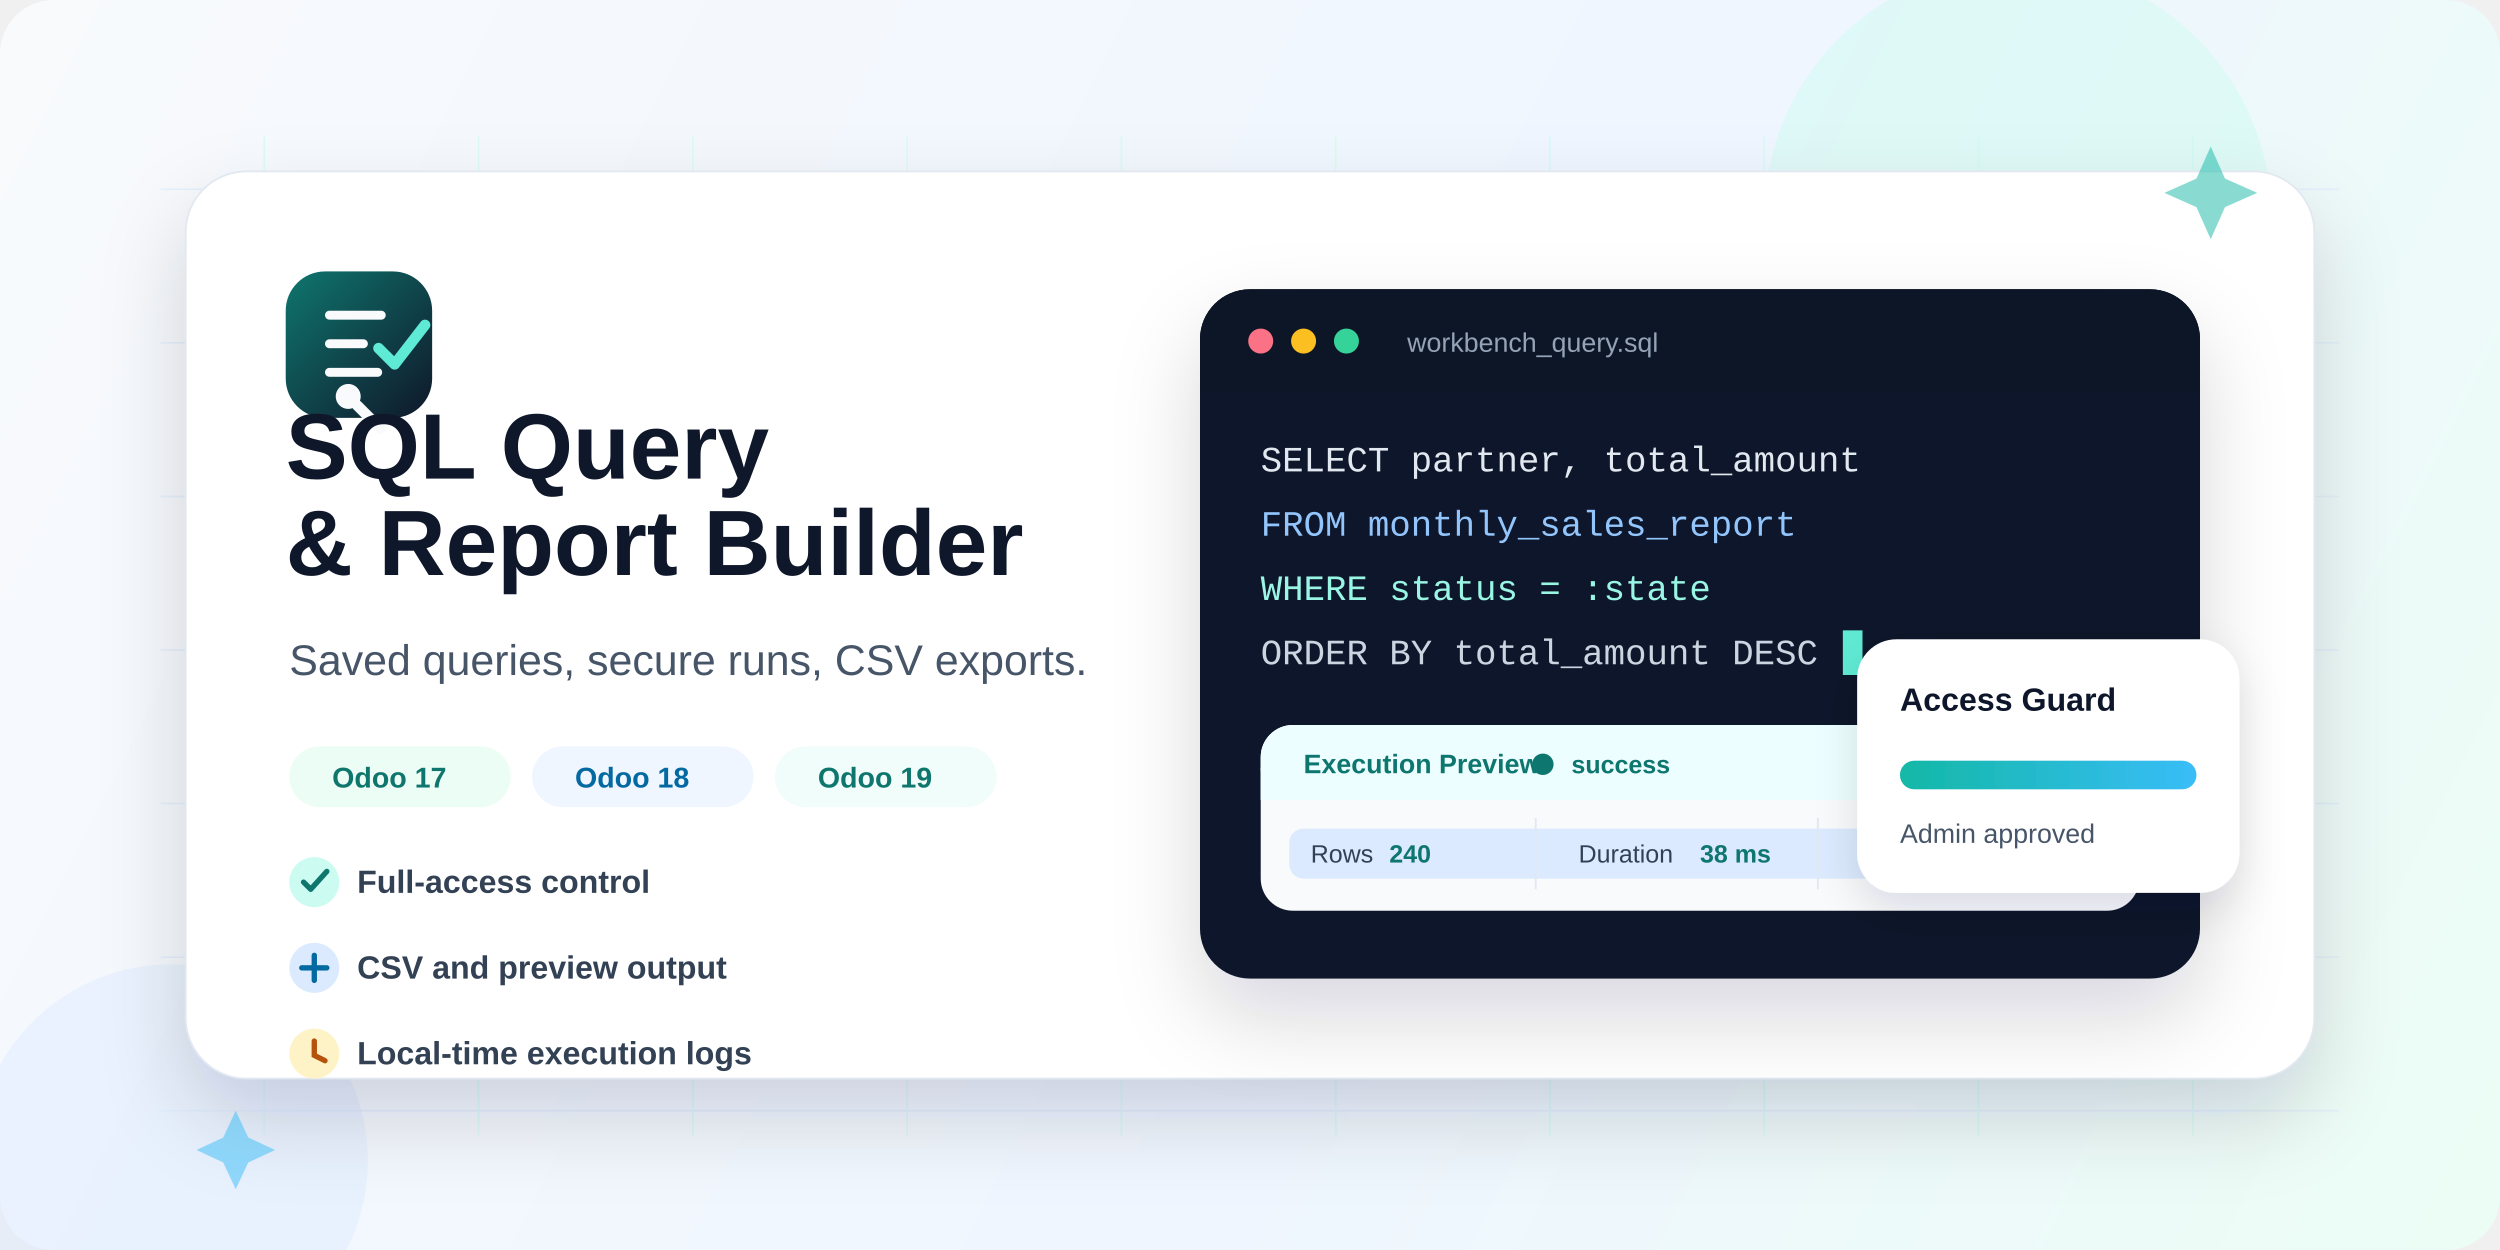
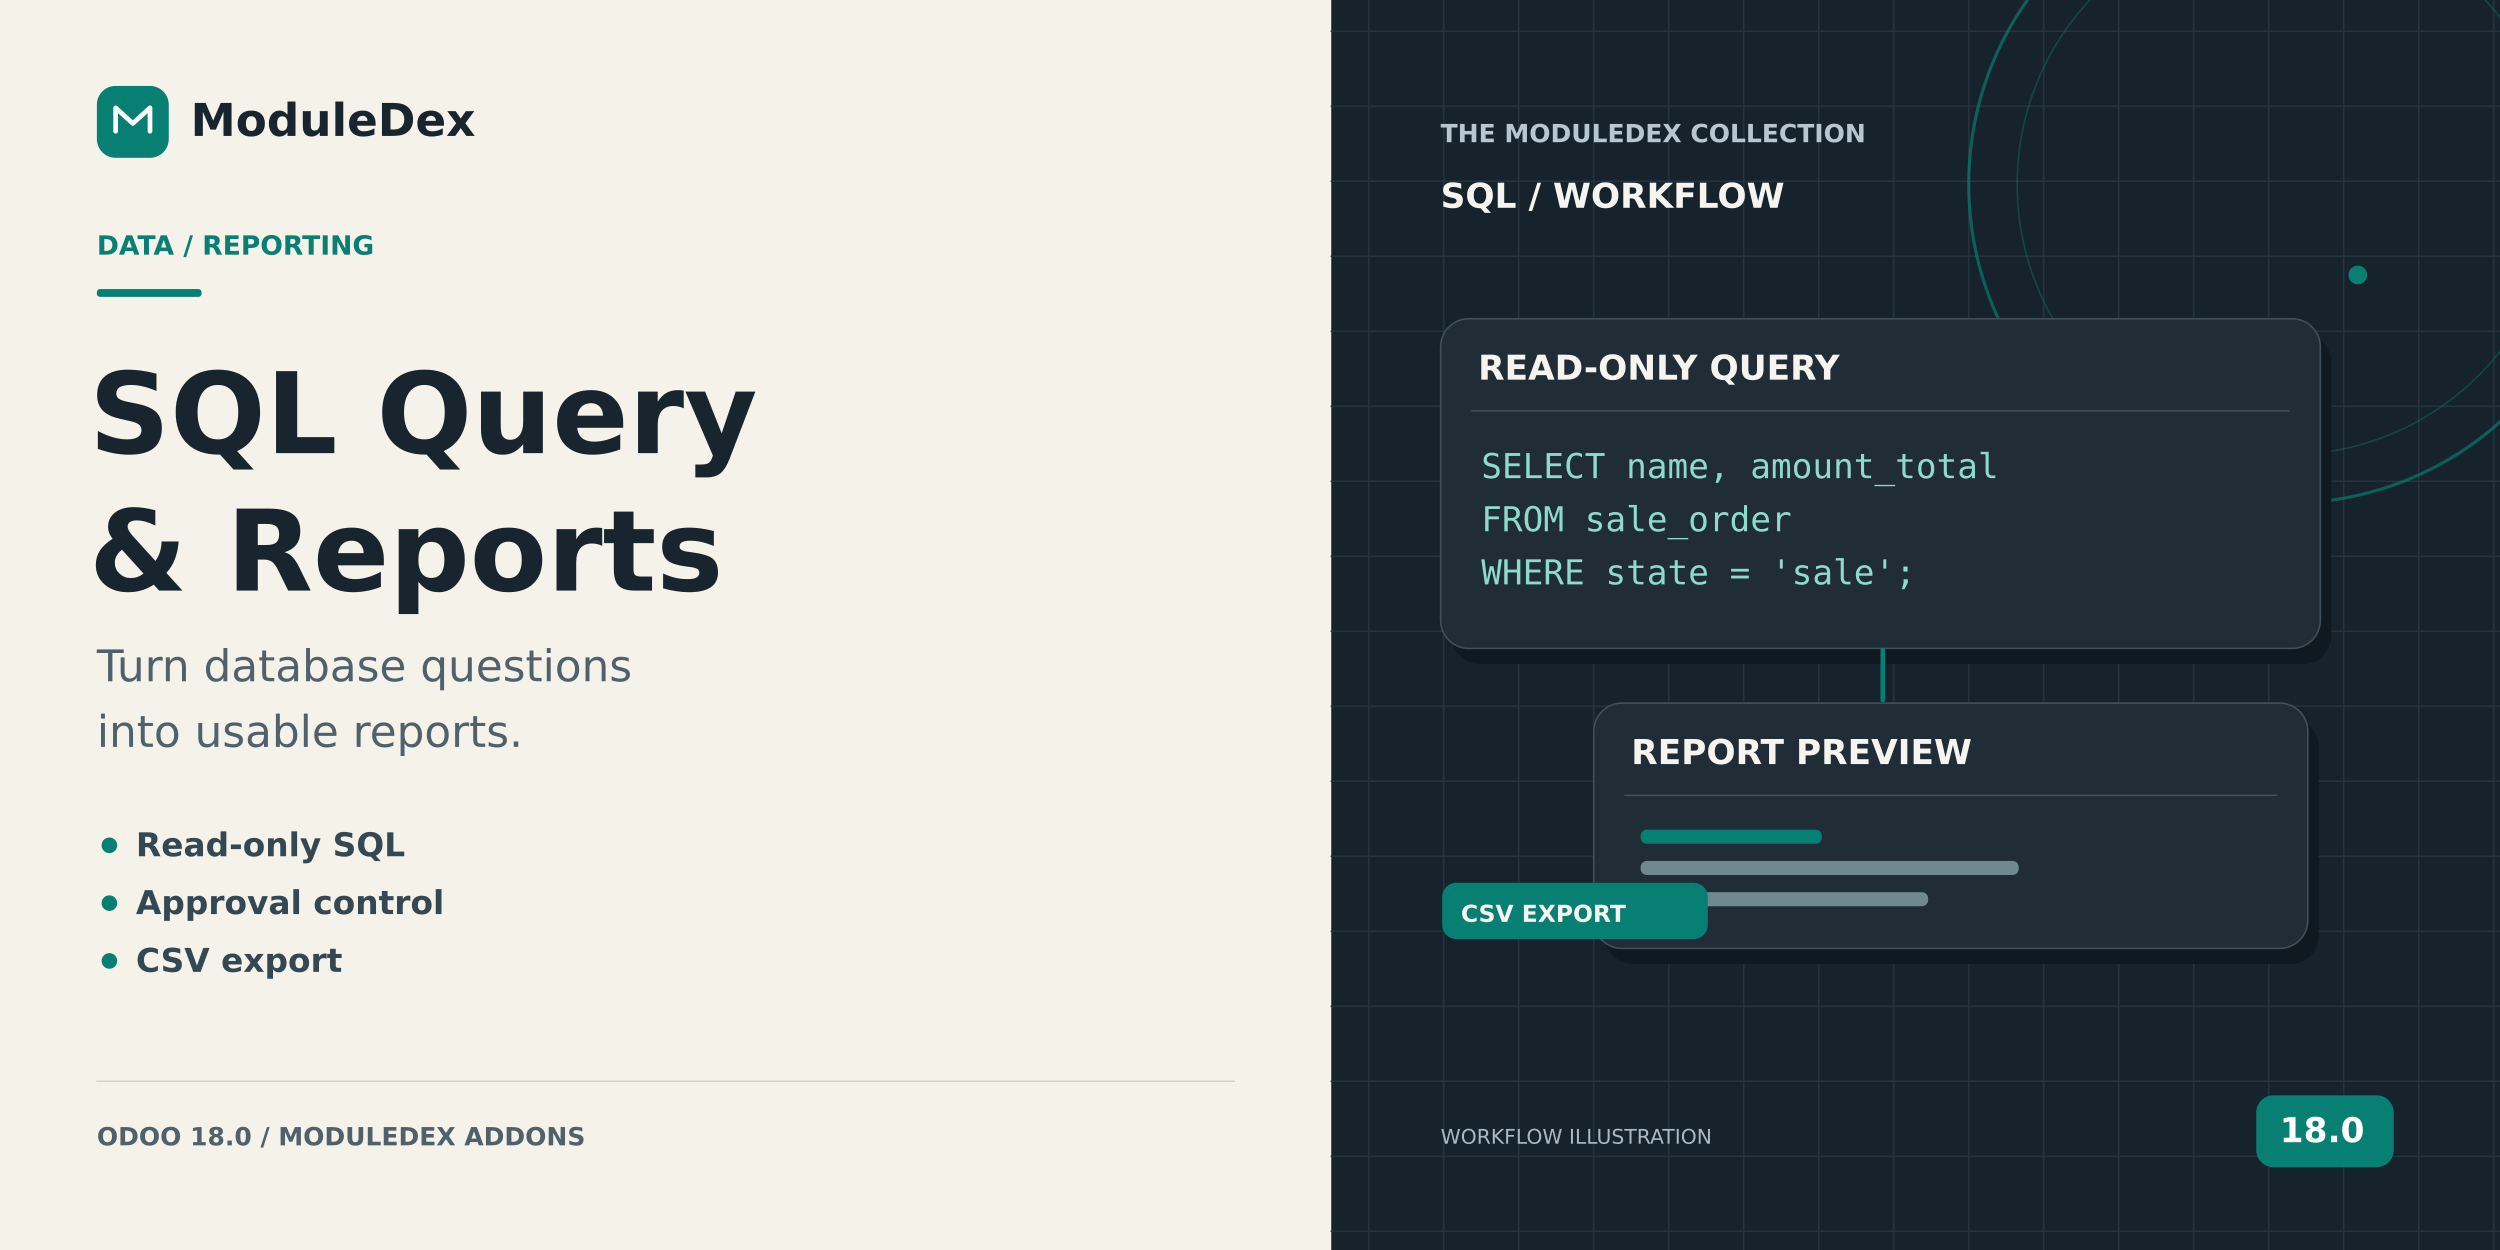
- <svg xmlns="http://www.w3.org/2000/svg" width="1400" height="700" viewBox="0 0 1400 700" role="img" aria-label="SQL Query and Report Builder banner">
-   <defs>
-     <linearGradient id="bg" x1="0" y1="0" x2="1400" y2="700" gradientUnits="userSpaceOnUse">
-       <stop offset="0" stop-color="#f8fafc" />
-       <stop offset="0.58" stop-color="#eff6ff" />
-       <stop offset="1" stop-color="#ecfdf5" />
-     </linearGradient>
-     <linearGradient id="brand" x1="0" y1="0" x2="1" y2="1">
-       <stop offset="0" stop-color="#0f766e" />
-       <stop offset="1" stop-color="#0f172a" />
-     </linearGradient>
-     <linearGradient id="accent" x1="0" y1="0" x2="1" y2="0">
-       <stop offset="0" stop-color="#14b8a6" />
-       <stop offset="1" stop-color="#38bdf8" />
-     </linearGradient>
-     <filter id="soft-shadow" x="-20%" y="-20%" width="140%" height="140%">
-       <feDropShadow dx="0" dy="22" stdDeviation="24" flood-color="#0f172a" flood-opacity="0.16" />
-     </filter>
-     <filter id="small-shadow" x="-20%" y="-20%" width="140%" height="140%">
-       <feDropShadow dx="0" dy="10" stdDeviation="12" flood-color="#0f172a" flood-opacity="0.12" />
-     </filter>
-     <style>
-             
-                 .cursor {
-                     animation: cursorBlink 1.1s steps(2, end) infinite;
-                 }
-                 .status-dot {
-                     animation: statusPulse 2.8s ease-in-out infinite;
-                     transform-origin: center;
-                 }
-                 .progress {
-                     animation: progressBreath 3.8s ease-in-out infinite;
-                     transform-origin: 1036px 304px;
-                 }
-                 .row-glow {
-                     animation: rowGlow 4.2s ease-in-out infinite;
-                 }
-                 .line-one {
-                     animation: codeGlow 5s ease-in-out infinite;
-                 }
-                 .line-two {
-                     animation: codeGlow 5s ease-in-out infinite .35s;
-                 }
-                 .line-three {
-                     animation: codeGlow 5s ease-in-out infinite .7s;
-                 }
-                 .spark {
-                     animation: softFloat 5.5s ease-in-out infinite;
-                 }
-                 .spark.two {
-                     animation-delay: 1.6s;
-                 }
-                 @keyframes cursorBlink {
-                     0%, 45% { opacity: 1; }
-                     46%, 100% { opacity: 0; }
-                 }
-                 @keyframes statusPulse {
-                     0%, 100% { transform: scale(1); opacity: .82; }
-                     50% { transform: scale(1.16); opacity: 1; }
-                 }
-                 @keyframes progressBreath {
-                     0%, 100% { transform: scaleX(.72); }
-                     50% { transform: scaleX(1); }
-                 }
-                 @keyframes rowGlow {
-                     0%, 100% { opacity: .4; }
-                     50% { opacity: 1; }
-                 }
-                 @keyframes codeGlow {
-                     0%, 100% { opacity: .76; }
-                     50% { opacity: 1; }
-                 }
-                 @keyframes softFloat {
-                     0%, 100% { transform: translateY(0); opacity: .44; }
-                     50% { transform: translateY(-8px); opacity: .9; }
-                 }
-                 @media (prefers-reduced-motion: reduce) {
-                     * {
-                         animation: none !important;
-                     }
-                 }
-             
-         </style>
-   </defs>
-   <rect width="1400" height="700" rx="30" fill="url(#bg)" />
-   <g opacity="0.55">
-     <path d="M90 106H1310M90 192H1310M90 278H1310M90 364H1310M90 450H1310M90 536H1310M90 622H1310" stroke="#dbeafe" stroke-width="1" />
-     <path d="M148 76V636M268 76V636M388 76V636M508 76V636M628 76V636M748 76V636M868 76V636M988 76V636M1108 76V636M1228 76V636" stroke="#ccfbf1" stroke-width="1" />
-   </g>
-   <circle cx="1130" cy="122" r="142" fill="#ccfbf1" opacity=".48" />
-   <circle cx="96" cy="650" r="110" fill="#dbeafe" opacity=".48" />
-   <g transform="translate(104 96)">
-     <rect x="0" y="0" width="1192" height="508" rx="34" fill="#ffffff" filter="url(#soft-shadow)" />
-     <rect x="0" y="0" width="1192" height="508" rx="34" fill="none" stroke="#e2e8f0" />
-     <g transform="translate(56 56)">
-       <rect x="0" y="0" width="82" height="82" rx="22" fill="url(#brand)" />
-       <rect x="22" y="22" width="34" height="5" rx="2.5" fill="#f8fafc" />
-       <rect x="22" y="38" width="24" height="5" rx="2.5" fill="#f8fafc" />
-       <rect x="22" y="54" width="32" height="5" rx="2.5" fill="#f8fafc" />
-       <path d="M52 43l9 9 17-22" fill="none" stroke="#5eead4" stroke-width="6" stroke-linecap="round" stroke-linejoin="round" />
-       <circle cx="35" cy="70" r="7" fill="#f8fafc" />
-       <path d="M40 75l13 13" stroke="#f8fafc" stroke-width="6" stroke-linecap="round" />
-     </g>
-     <text x="56" y="172" fill="#0f172a" font-family="Arial, sans-serif" font-size="52" font-weight="800">SQL Query</text>
-     <text x="56" y="226" fill="#0f172a" font-family="Arial, sans-serif" font-size="52" font-weight="800">&amp; Report Builder</text>
-     <text x="58" y="282" fill="#475569" font-family="Arial, sans-serif" font-size="24">Saved queries, secure runs, CSV exports.</text>
-     <g font-family="Arial, sans-serif" font-size="16" font-weight="700">
-       <rect x="58" y="322" width="124" height="34" rx="17" fill="#ecfdf5" />
-       <text x="82" y="345" fill="#0f766e">Odoo 17</text>
-       <rect x="194" y="322" width="124" height="34" rx="17" fill="#eff6ff" />
-       <text x="218" y="345" fill="#0369a1">Odoo 18</text>
-       <rect x="330" y="322" width="124" height="34" rx="17" fill="#f0fdfa" />
-       <text x="354" y="345" fill="#0f766e">Odoo 19</text>
-     </g>
-     <g transform="translate(58 384)" font-family="Arial, sans-serif">
-       <g>
-         <circle cx="14" cy="14" r="14" fill="#ccfbf1" />
-         <path d="M8 14l4 4 9-10" fill="none" stroke="#0f766e" stroke-width="3" stroke-linecap="round" stroke-linejoin="round" />
-         <text x="38" y="20" fill="#334155" font-size="18" font-weight="700">Full-access control</text>
-       </g>
-       <g transform="translate(0 48)">
-         <circle cx="14" cy="14" r="14" fill="#dbeafe" />
-         <path d="M7 14h14M14 7v14" stroke="#0369a1" stroke-width="3" stroke-linecap="round" />
-         <text x="38" y="20" fill="#334155" font-size="18" font-weight="700">CSV and preview output</text>
-       </g>
-       <g transform="translate(0 96)">
-         <circle cx="14" cy="14" r="14" fill="#fef3c7" />
-         <path d="M14 7v8l6 3" fill="none" stroke="#b45309" stroke-width="3" stroke-linecap="round" />
-         <text x="38" y="20" fill="#334155" font-size="18" font-weight="700">Local-time execution logs</text>
-       </g>
-     </g>
-     <g transform="translate(568 66)" filter="url(#soft-shadow)">
-       <rect x="0" y="0" width="560" height="386" rx="28" fill="#0f172a" />
-       <rect x="0" y="0" width="560" height="58" rx="28" fill="#111827" />
-       <rect x="0" y="30" width="560" height="28" fill="#111827" />
-       <circle cx="34" cy="29" r="7" fill="#fb7185" />
-       <circle cx="58" cy="29" r="7" fill="#fbbf24" />
-       <circle cx="82" cy="29" r="7" fill="#34d399" />
-       <text x="116" y="35" fill="#94a3b8" font-family="Arial, sans-serif" font-size="15">workbench_query.sql</text>
-       <g font-family="'Courier New', monospace" font-size="20">
-         <text class="line-one" x="34" y="102" fill="#e2e8f0">SELECT partner, total_amount</text>
-         <text class="line-two" x="34" y="138" fill="#93c5fd">FROM monthly_sales_report</text>
-         <text class="line-three" x="34" y="174" fill="#99f6e4">WHERE status = :state</text>
-         <text x="34" y="210" fill="#cbd5e1">ORDER BY total_amount DESC</text>
-         <rect class="cursor" x="360" y="191" width="11" height="25" fill="#5eead4" />
-       </g>
-       <g transform="translate(34 244)">
-         <rect x="0" y="0" width="492" height="104" rx="18" fill="#f8fafc" />
-         <rect x="0" y="0" width="492" height="42" rx="18" fill="#ecfeff" />
-         <rect x="0" y="24" width="492" height="18" fill="#ecfeff" />
-         <text x="24" y="27" fill="#0f766e" font-family="Arial, sans-serif" font-size="15" font-weight="700">Execution Preview</text>
-         <circle class="status-dot" cx="158" cy="22" r="6" fill="#0f766e" />
-         <text x="174" y="27" fill="#0f766e" font-family="Arial, sans-serif" font-size="14" font-weight="700">success</text>
-         <rect class="row-glow" x="16" y="58" width="460" height="28" rx="8" fill="#dbeafe" />
-         <line x1="154" y1="52" x2="154" y2="92" stroke="#e2e8f0" />
-         <line x1="312" y1="52" x2="312" y2="92" stroke="#e2e8f0" />
-         <text x="28" y="77" fill="#334155" font-family="Arial, sans-serif" font-size="14">Rows</text>
-         <text x="178" y="77" fill="#334155" font-family="Arial, sans-serif" font-size="14">Duration</text>
-         <text x="334" y="77" fill="#334155" font-family="Arial, sans-serif" font-size="14">Export</text>
-         <text x="72" y="77" fill="#0f766e" font-family="Arial, sans-serif" font-size="14" font-weight="700">240</text>
-         <text x="246" y="77" fill="#0f766e" font-family="Arial, sans-serif" font-size="14" font-weight="700">38 ms</text>
-         <text x="392" y="77" fill="#0f766e" font-family="Arial, sans-serif" font-size="14" font-weight="700">CSV</text>
-       </g>
-     </g>
-     <g transform="translate(936 262)" filter="url(#small-shadow)">
-       <rect x="0" y="0" width="214" height="142" rx="22" fill="#ffffff" />
-       <text x="24" y="40" fill="#0f172a" font-family="Arial, sans-serif" font-size="18" font-weight="800">Access Guard</text>
-       <rect x="24" y="68" width="166" height="16" rx="8" fill="#dbeafe" />
-       <rect class="progress" x="24" y="68" width="166" height="16" rx="8" fill="url(#accent)" />
-       <text x="24" y="114" fill="#475569" font-family="Arial, sans-serif" font-size="15">Admin approved</text>
-     </g>
-   </g>
-   <g class="spark" fill="#14b8a6" opacity=".5">
-     <path d="M1238 82l8 18 18 8-18 8-8 18-8-18-18-8 18-8z" />
-   </g>
-   <g class="spark two" fill="#38bdf8" opacity=".5">
-     <path d="M132 622l7 15 15 7-15 7-7 15-7-15-15-7 15-7z" />
-   </g>
+ <svg xmlns="http://www.w3.org/2000/svg" width="1600" height="800" viewBox="0 0 1600 800" role="img">
+   <rect x="0" y="0" width="1600" height="800" rx="0" fill="#F5F2EA" />
+   <rect x="852" y="0" width="748" height="800" rx="0" fill="#16232D" />
+   <path d="M876 0 V800" stroke="#24333E" stroke-width="1" stroke-linecap="round" stroke-linejoin="round" fill="none" />
+   <path d="M924 0 V800" stroke="#24333E" stroke-width="1" stroke-linecap="round" stroke-linejoin="round" fill="none" />
+   <path d="M972 0 V800" stroke="#24333E" stroke-width="1" stroke-linecap="round" stroke-linejoin="round" fill="none" />
+   <path d="M1020 0 V800" stroke="#24333E" stroke-width="1" stroke-linecap="round" stroke-linejoin="round" fill="none" />
+   <path d="M1068 0 V800" stroke="#24333E" stroke-width="1" stroke-linecap="round" stroke-linejoin="round" fill="none" />
+   <path d="M1116 0 V800" stroke="#24333E" stroke-width="1" stroke-linecap="round" stroke-linejoin="round" fill="none" />
+   <path d="M1164 0 V800" stroke="#24333E" stroke-width="1" stroke-linecap="round" stroke-linejoin="round" fill="none" />
+   <path d="M1212 0 V800" stroke="#24333E" stroke-width="1" stroke-linecap="round" stroke-linejoin="round" fill="none" />
+   <path d="M1260 0 V800" stroke="#24333E" stroke-width="1" stroke-linecap="round" stroke-linejoin="round" fill="none" />
+   <path d="M1308 0 V800" stroke="#24333E" stroke-width="1" stroke-linecap="round" stroke-linejoin="round" fill="none" />
+   <path d="M1356 0 V800" stroke="#24333E" stroke-width="1" stroke-linecap="round" stroke-linejoin="round" fill="none" />
+   <path d="M1404 0 V800" stroke="#24333E" stroke-width="1" stroke-linecap="round" stroke-linejoin="round" fill="none" />
+   <path d="M1452 0 V800" stroke="#24333E" stroke-width="1" stroke-linecap="round" stroke-linejoin="round" fill="none" />
+   <path d="M1500 0 V800" stroke="#24333E" stroke-width="1" stroke-linecap="round" stroke-linejoin="round" fill="none" />
+   <path d="M1548 0 V800" stroke="#24333E" stroke-width="1" stroke-linecap="round" stroke-linejoin="round" fill="none" />
+   <path d="M1596 0 V800" stroke="#24333E" stroke-width="1" stroke-linecap="round" stroke-linejoin="round" fill="none" />
+   <path d="M852 20 H1600" stroke="#24333E" stroke-width="1" stroke-linecap="round" stroke-linejoin="round" fill="none" />
+   <path d="M852 68 H1600" stroke="#24333E" stroke-width="1" stroke-linecap="round" stroke-linejoin="round" fill="none" />
+   <path d="M852 116 H1600" stroke="#24333E" stroke-width="1" stroke-linecap="round" stroke-linejoin="round" fill="none" />
+   <path d="M852 164 H1600" stroke="#24333E" stroke-width="1" stroke-linecap="round" stroke-linejoin="round" fill="none" />
+   <path d="M852 212 H1600" stroke="#24333E" stroke-width="1" stroke-linecap="round" stroke-linejoin="round" fill="none" />
+   <path d="M852 260 H1600" stroke="#24333E" stroke-width="1" stroke-linecap="round" stroke-linejoin="round" fill="none" />
+   <path d="M852 308 H1600" stroke="#24333E" stroke-width="1" stroke-linecap="round" stroke-linejoin="round" fill="none" />
+   <path d="M852 356 H1600" stroke="#24333E" stroke-width="1" stroke-linecap="round" stroke-linejoin="round" fill="none" />
+   <path d="M852 404 H1600" stroke="#24333E" stroke-width="1" stroke-linecap="round" stroke-linejoin="round" fill="none" />
+   <path d="M852 452 H1600" stroke="#24333E" stroke-width="1" stroke-linecap="round" stroke-linejoin="round" fill="none" />
+   <path d="M852 500 H1600" stroke="#24333E" stroke-width="1" stroke-linecap="round" stroke-linejoin="round" fill="none" />
+   <path d="M852 548 H1600" stroke="#24333E" stroke-width="1" stroke-linecap="round" stroke-linejoin="round" fill="none" />
+   <path d="M852 596 H1600" stroke="#24333E" stroke-width="1" stroke-linecap="round" stroke-linejoin="round" fill="none" />
+   <path d="M852 644 H1600" stroke="#24333E" stroke-width="1" stroke-linecap="round" stroke-linejoin="round" fill="none" />
+   <path d="M852 692 H1600" stroke="#24333E" stroke-width="1" stroke-linecap="round" stroke-linejoin="round" fill="none" />
+   <path d="M852 740 H1600" stroke="#24333E" stroke-width="1" stroke-linecap="round" stroke-linejoin="round" fill="none" />
+   <path d="M852 788 H1600" stroke="#24333E" stroke-width="1" stroke-linecap="round" stroke-linejoin="round" fill="none" />
+   <circle cx="1464" cy="118" r="204" fill="none" stroke="#087F73" stroke-width="2" opacity=".65" />
+   <circle cx="1464" cy="118" r="173" fill="none" stroke="#087F73" stroke-width="1" opacity=".4" />
+   <rect x="62" y="55" width="46" height="46" rx="12" fill="#087F73" />
+   <path d="M74 84 V69 l11 10 l11 -10 V84" stroke="#FFFFFF" stroke-width="3" stroke-linecap="round" stroke-linejoin="round" fill="none" />
+   <text x="122" y="87" font-family="Montserrat, DejaVu Sans, sans-serif" font-size="29" font-weight="700" fill="#18252F">ModuleDex</text>
+   <text x="62" y="163" font-family="Montserrat, DejaVu Sans, sans-serif" font-size="17" font-weight="700" fill="#087F73">DATA / REPORTING</text>
+   <rect x="62" y="185" width="67" height="5" rx="2" fill="#087F73" />
+   <text x="57" y="290" font-family="Montserrat, DejaVu Sans, sans-serif" font-size="72" font-weight="700" fill="#18252F">SQL Query</text>
+   <text x="57" y="378" font-family="Montserrat, DejaVu Sans, sans-serif" font-size="72" font-weight="700" fill="#18252F">&amp; Reports</text>
+   <text x="62" y="436" font-family="Montserrat, DejaVu Sans, sans-serif" font-size="28" font-weight="500" fill="#50616B">Turn database questions</text>
+   <text x="62" y="478" font-family="Montserrat, DejaVu Sans, sans-serif" font-size="28" font-weight="500" fill="#50616B">into usable reports.</text>
+   <circle cx="70" cy="541" r="5" fill="#087F73" />
+   <text x="87" y="548" font-family="Montserrat, DejaVu Sans, sans-serif" font-size="21" font-weight="600" fill="#334852">Read-only SQL</text>
+   <circle cx="70" cy="578" r="5" fill="#087F73" />
+   <text x="87" y="585" font-family="Montserrat, DejaVu Sans, sans-serif" font-size="21" font-weight="600" fill="#334852">Approval control</text>
+   <circle cx="70" cy="615" r="5" fill="#087F73" />
+   <text x="87" y="622" font-family="Montserrat, DejaVu Sans, sans-serif" font-size="21" font-weight="600" fill="#334852">CSV export</text>
+   <path d="M62 692 H790" stroke="#D2D5CB" stroke-width="1" stroke-linecap="round" stroke-linejoin="round" fill="none" />
+   <text x="62" y="733" font-family="Montserrat, DejaVu Sans, sans-serif" font-size="16" font-weight="600" fill="#50616B">ODOO 18.0  /  MODULEDEX ADDONS</text>
+   <text x="922" y="91" font-family="Montserrat, DejaVu Sans, sans-serif" font-size="16" font-weight="600" fill="#B6C7D2">THE MODULEDEX COLLECTION</text>
+   <text x="922" y="133" font-family="Montserrat, DejaVu Sans, sans-serif" font-size="22" font-weight="600" fill="#F6F4EE">SQL / WORKFLOW</text>
+   <rect x="929" y="214" width="563" height="211" rx="18" fill="#101820" />
+   <rect x="922" y="204" width="563" height="211" rx="18" fill="#202D37" stroke="#40505C" />
+   <text x="946" y="243" font-family="Montserrat, DejaVu Sans, sans-serif" font-size="22" font-weight="600" fill="#F6F4EE">READ-ONLY QUERY</text>
+   <path d="M942 263 H1465" stroke="#40505C" stroke-width="1" stroke-linecap="round" stroke-linejoin="round" fill="none" />
+   <text x="948" y="306" font-family="DejaVu Sans Mono" font-size="22" font-weight="500" fill="#8EDBC9">SELECT name, amount_total</text>
+   <text x="948" y="340" font-family="DejaVu Sans Mono" font-size="22" font-weight="500" fill="#8EDBC9">FROM sale_order</text>
+   <text x="948" y="374" font-family="DejaVu Sans Mono" font-size="22" font-weight="500" fill="#8EDBC9">WHERE state = 'sale';</text>
+   <path d="M1205 416 V448" stroke="#087F73" stroke-width="3" stroke-linecap="round" stroke-linejoin="round" fill="none" />
+   <rect x="1027" y="460" width="457" height="157" rx="18" fill="#101820" />
+   <rect x="1020" y="450" width="457" height="157" rx="18" fill="#202D37" stroke="#40505C" />
+   <text x="1044" y="489" font-family="Montserrat, DejaVu Sans, sans-serif" font-size="22" font-weight="600" fill="#F6F4EE">REPORT PREVIEW</text>
+   <path d="M1040 509 H1457" stroke="#40505C" stroke-width="1" stroke-linecap="round" stroke-linejoin="round" fill="none" />
+   <rect x="1050" y="531" width="116" height="9" rx="4" fill="#087F73" />
+   <rect x="1050" y="551" width="242" height="9" rx="4" fill="#708991" />
+   <rect x="1050" y="571" width="184" height="9" rx="4" fill="#708991" />
+   <rect x="923" y="565" width="170" height="36" rx="9" fill="#087F73" />
+   <text x="935" y="590" font-family="Montserrat, DejaVu Sans, sans-serif" font-size="15" font-weight="600" fill="#F6F4EE">CSV EXPORT</text>
+   <circle cx="1509" cy="176" r="6" fill="#087F73" />
+   <text x="922" y="732" font-family="Montserrat, DejaVu Sans, sans-serif" font-size="13" font-weight="500" fill="#A8BAC7">WORKFLOW ILLUSTRATION</text>
+   <rect x="1444" y="701" width="88" height="46" rx="11" fill="#087F73" />
+   <text x="1459" y="731" font-family="Montserrat, DejaVu Sans, sans-serif" font-size="22" font-weight="700" fill="#FFFFFF">18.0</text>
</svg>
